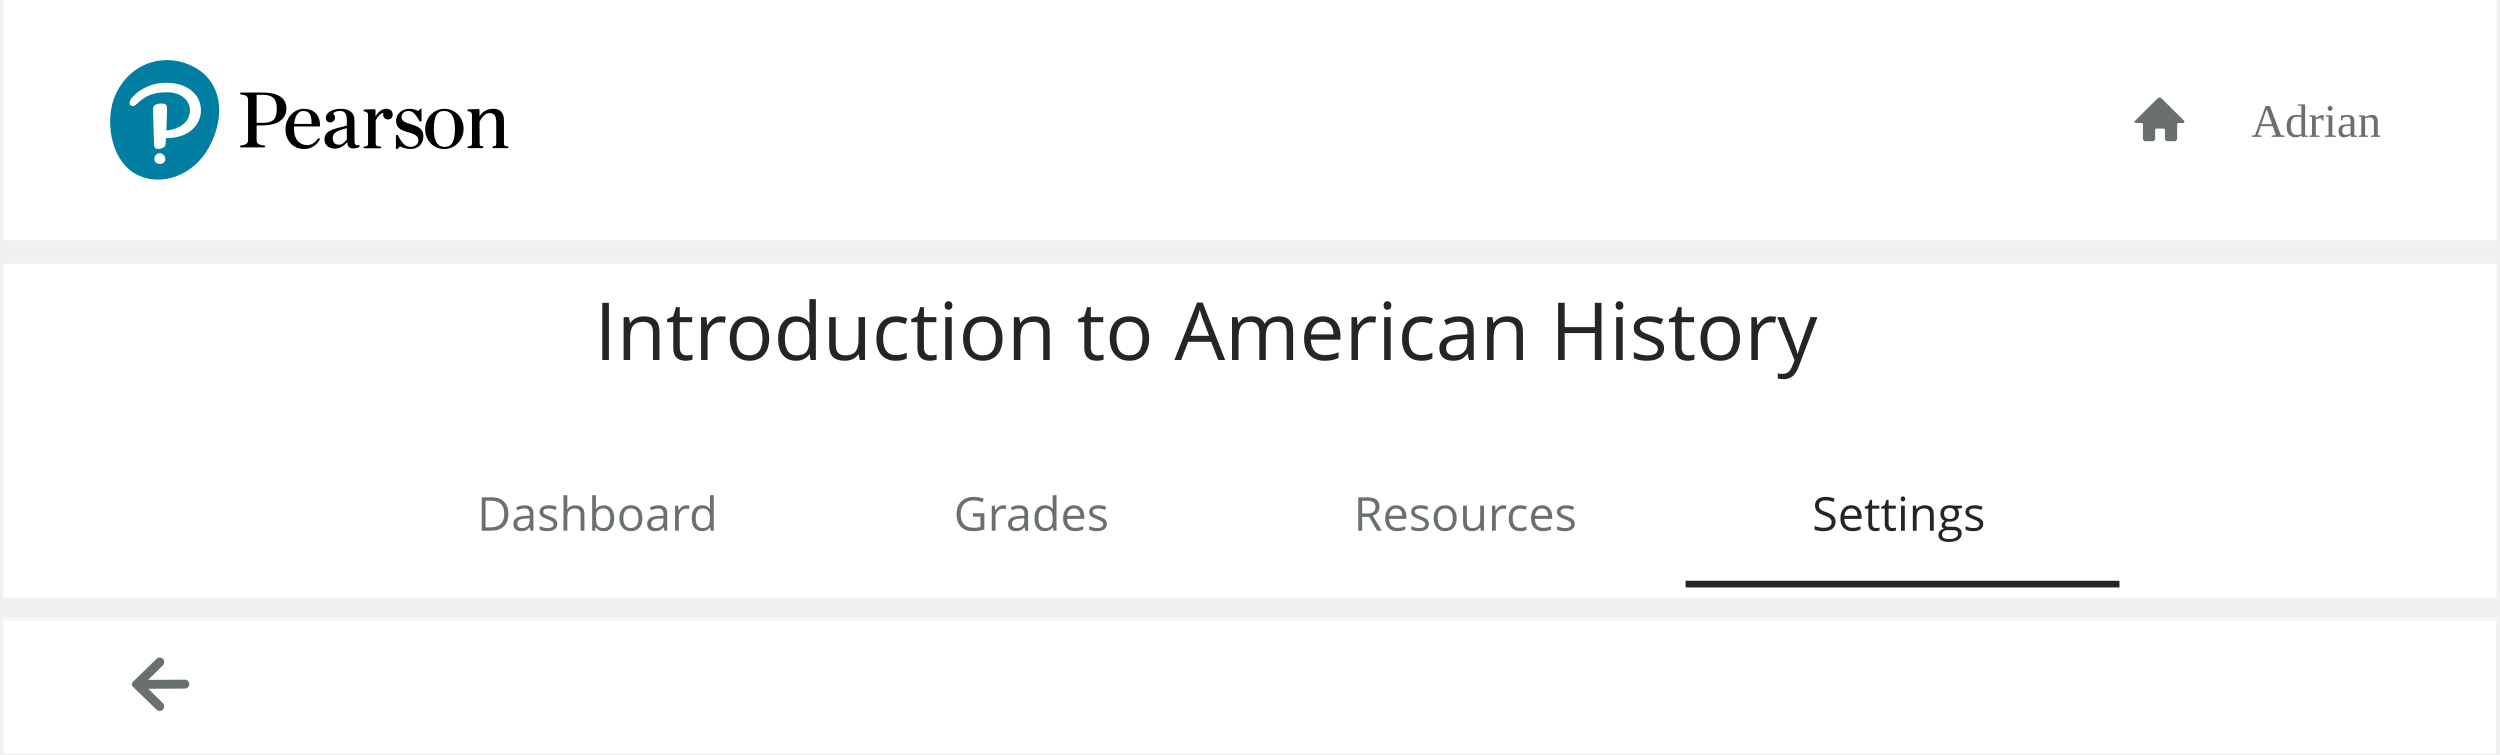
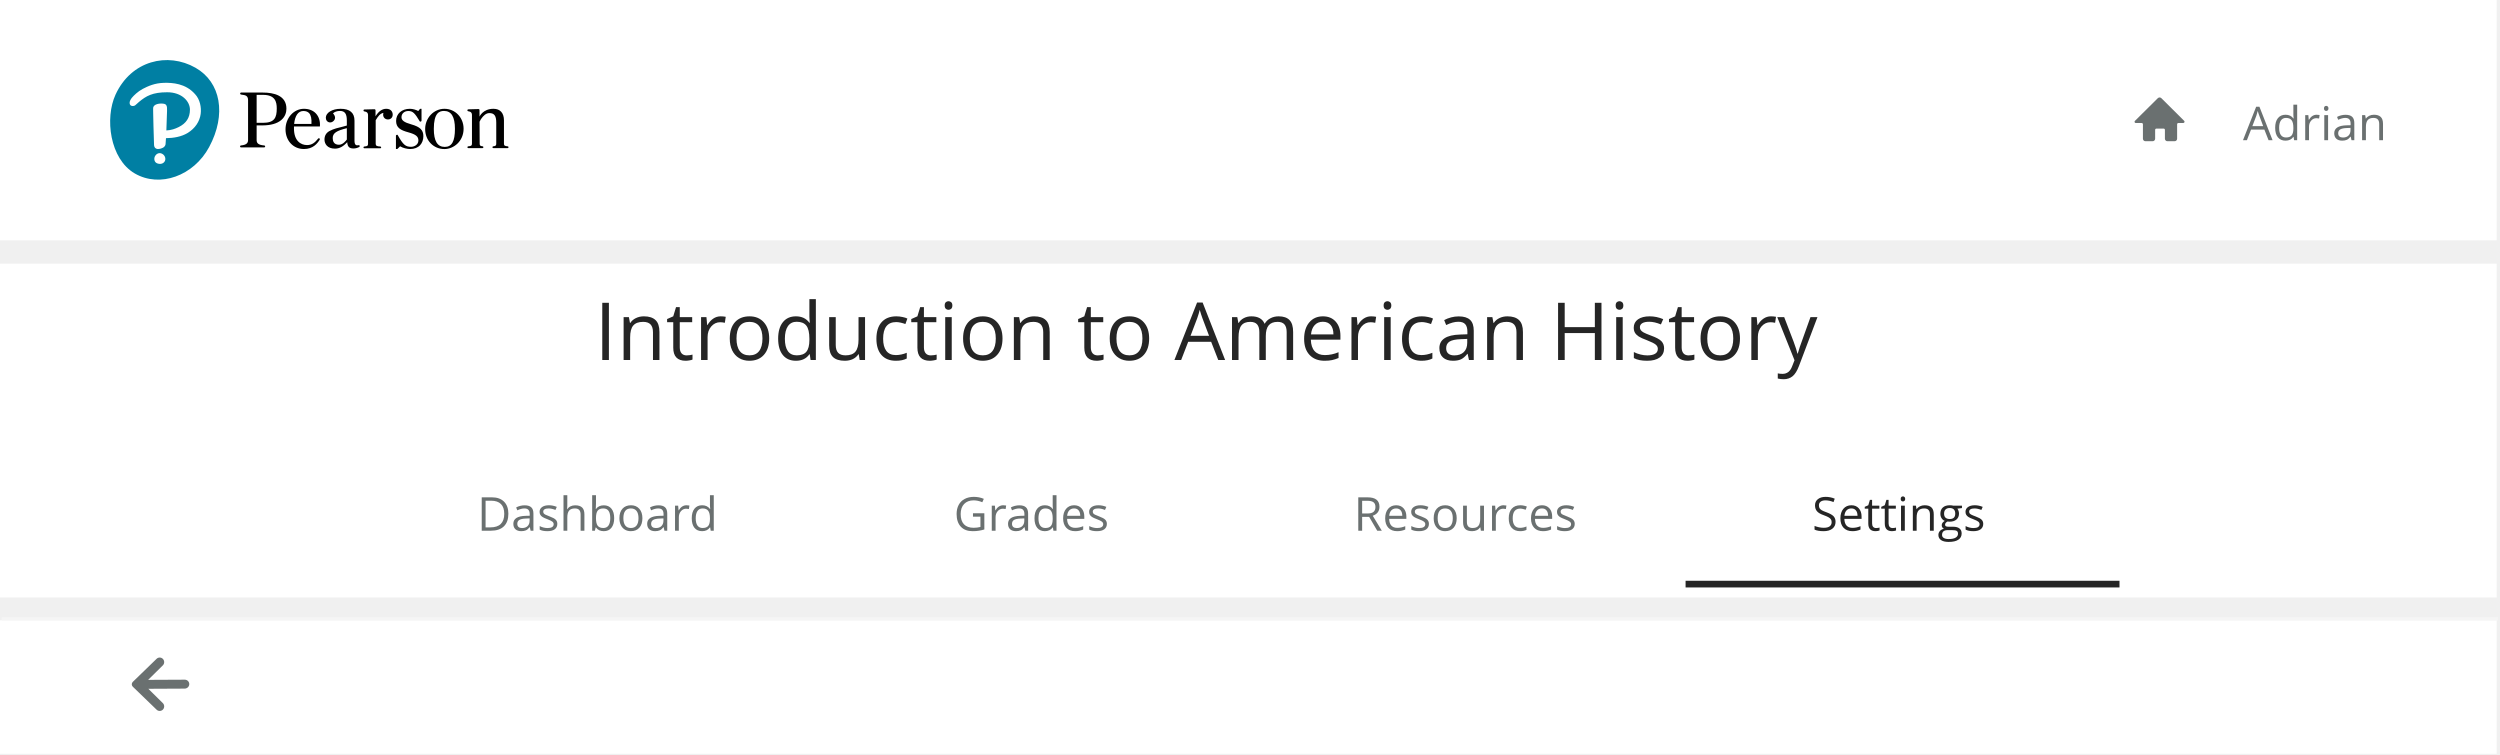
<svg xmlns="http://www.w3.org/2000/svg" width="749" height="226" viewBox="0 0 749 226">
-   <g fill="none" fill-rule="evenodd" transform="translate(1)">
+   <g fill="none" fill-rule="evenodd">
    <g transform="translate(0 184)">
-       <rect width="746.867" height="40" y="1.846" fill="#FFF" />
-       <path stroke="#F5F5F5" stroke-linecap="square" d="M746.867,1.385 L0,1.385" />
-       <g transform="rotate(-180 30 16.5)">
+       <rect width="748" height="40" y="1.846" fill="#FFF" />
+       <path stroke="#F5F5F5" stroke-linecap="square" d="M747.867,1.385 L1,1.385" />
+       <g transform="rotate(-180 30.5 16.5)">
        <rect width="24" height="24" />
        <path fill="#6A7070" d="M11.595,15.707 L11.541,4.754 C11.535,3.993 12.13,3.381 12.87,3.387 C13.609,3.391 14.211,4.011 14.216,4.771 L14.27,15.656 L18.574,11.295 C19.108,10.768 19.974,10.768 20.508,11.295 C21.042,11.82 21.042,12.672 20.508,13.197 L13.639,20.308 C13.255,20.705 12.622,20.716 12.225,20.333 C12.217,20.325 12.21,20.317 12.202,20.309 L5.309,13.2 C4.775,12.674 4.775,11.822 5.309,11.297 C5.843,10.771 6.709,10.771 7.243,11.297 L11.595,15.707 Z" transform="rotate(-90 12.908 12)" />
      </g>
    </g>
-     <rect width="747" height="72" fill="#FFF" />
-     <g transform="translate(32 18)">
+     <rect width="748" height="72" fill="#FFF" />
+     <g transform="translate(33 18)">
      <path fill="#000" d="M70.913 23.803C70.631 24.195 69.708 25.365 68.561 25.365 67.009 25.365 66.683 24.276 66.683 23.363 66.683 21.86 67.834 21.165 70.913 20.405L70.913 23.803zM74.747 25.643C74.702 25.527 74.581 25.46 74.462 25.488L74.425 25.498C74.071 25.575 73.799 25.553 73.608 25.425 73.338 25.241 73.206 24.828 73.206 24.163L73.206 18.14C73.206 15.787 71.803 14.595 69.036 14.595 66.557 14.595 64.616 15.768 64.616 17.265 64.616 18.035 65.085 18.592 65.778 18.675 66.231 18.73 66.662 18.525 66.976 18.194 67.585 17.551 67.506 16.786 66.768 15.965 67.204 15.508 67.978 15.238 68.861 15.238 70.299 15.238 70.913 16.091 70.913 18.09L70.913 19.612C70.576 19.716 70.26 19.815 69.683 19.95 68.519 20.224 66.921 20.588 65.716 21.254 64.721 21.799 64.216 22.66 64.216 23.813 64.216 25.068 65.04 26.533 67.361 26.533 68.661 26.533 69.826 25.916 71.022 24.594 71.125 25.968 71.646 26.483 72.909 26.483 73.517 26.483 74.003 26.342 74.581 26.062 74.737 25.986 74.812 25.805 74.747 25.643L74.747 25.643zM100.023 15.238C98.602 15.238 96.971 15.849 96.971 20.614 96.971 24.248 98.043 26.015 100.248 26.015 102.359 26.015 103.3 24.349 103.3 20.614 103.3 16.996 102.228 15.238 100.023 15.238zM100.148 26.658C96.859 26.658 94.378 24.081 94.378 20.664 94.378 17.317 96.967 14.595 100.148 14.595 103.369 14.595 105.892 17.216 105.892 20.564 105.892 24.328 102.911 26.658 100.148 26.658L100.148 26.658zM43.888 23.927L43.888 19.57 45.566 19.57C48.069 19.57 49.973 19.04 51.226 17.995 52.535 16.902 52.81 15.518 52.81 14.55 52.81 10.566 48.966 9.73 45.741 9.73L45.754 9.73 39.213 9.73C39.065 9.73 38.944 9.85 38.944 9.998L38.944 10.016 38.944 10.01C38.944 10.147 39.028 10.269 39.156 10.316 39.739 10.53 41.321 10.229 41.321 11.926L41.321 23.924C41.321 24.797 40.934 25.413 39.165 25.58 39.025 25.593 38.919 25.708 38.919 25.847L38.919 25.888C38.919 26.036 39.039 26.156 39.187 26.156L46.175 26.156C46.323 26.156 46.444 26.036 46.444 25.888L46.444 25.851C46.444 25.713 46.334 25.595 46.194 25.584 44.272 25.43 43.886 24.835 43.886 23.924L43.886 19.577M49.917 14.5C49.917 17.272 49.234 18.799 45.741 18.799L43.888 18.799 43.888 10.423 45.816 10.423C49.43 10.423 49.917 12.484 49.917 14.5M55.122 19.125C55.377 16.627 56.352 15.258 57.883 15.258 58.649 15.258 59.217 15.47 59.618 15.906 60.17 16.506 60.403 17.588 60.311 19.125L55.122 19.125zM58.057 14.595C55.015 14.595 52.541 17.349 52.541 20.734 52.541 24.161 54.861 26.649 58.057 26.649 60.743 26.649 62.05 25.044 62.799 23.837 62.873 23.718 62.841 23.561 62.726 23.479L62.69 23.453C62.574 23.371 62.413 23.394 62.324 23.507 61.336 24.745 60.472 25.462 58.979 25.462 57.091 25.462 55.074 24.161 55.074 20.51L55.074 20.483C55.07 20.321 55.074 20.1 55.08 19.894L62.805 19.894C62.826 19.894 62.844 19.878 62.845 19.857L62.849 19.795C62.959 18.297 62.535 16.952 61.657 16.007 60.798 15.083 59.553 14.595 58.057 14.595L58.057 14.595zM90.22 19.26C90.219 19.259 90.219 19.259 90.218 19.259 88.105 18.667 87.282 18.067 87.282 17.12 87.282 16.041 88.138 15.258 89.318 15.258 90.706 15.258 91.301 15.921 92.766 18.371L92.785 18.404C92.792 18.416 92.805 18.424 92.82 18.424L93.021 18.424C93.169 18.424 93.289 18.303 93.289 18.155L93.289 14.635C93.289 14.613 93.271 14.595 93.249 14.595L92.984 14.595C92.903 14.595 92.827 14.63 92.776 14.693L92.309 15.262C91.718 14.936 90.757 14.595 89.792 14.595 87.366 14.595 85.671 16.094 85.671 18.241 85.671 20.257 87.007 21.012 89.315 21.635 91.557 22.249 92.351 22.887 92.351 24.074 92.351 25.392 91.073 25.985 90.166 25.985 88.478 25.985 87.764 25.358 86.147 22.452L86.128 22.417C86.121 22.404 86.107 22.396 86.092 22.396L85.89 22.396C85.742 22.396 85.622 22.516 85.622 22.664L85.622 26.608C85.622 26.631 85.64 26.649 85.662 26.649L85.936 26.649C86.007 26.649 86.076 26.62 86.126 26.57L86.866 25.83C87.731 26.368 89.026 26.649 89.867 26.649 91.129 26.649 92.166 26.249 92.868 25.493 93.493 24.818 93.837 23.863 93.837 22.802 93.837 20.966 92.857 20.005 90.22 19.26M77.265 25.027C77.265 25.635 77.11 25.834 76.143 25.895 76.002 25.904 75.892 26.021 75.892 26.162 75.892 26.31 76.012 26.43 76.16 26.43L80.94 26.43C81.086 26.43 81.204 26.312 81.204 26.167 81.204 26.023 81.093 25.906 80.95 25.899 79.843 25.846 79.557 25.666 79.557 25.027L79.557 18.017C80.344 16.708 80.91 16.023 81.864 15.816 81.818 15.982 81.787 16.18 81.787 16.341 81.787 17.192 82.382 17.787 83.234 17.787 84.071 17.787 84.655 17.192 84.655 16.341 84.655 15.535 84.152 14.595 82.734 14.595 81.572 14.595 80.461 15.261 79.507 16.855L79.507 15.052C79.507 14.868 79.356 14.721 79.172 14.725L76.16 14.806C76.014 14.81 75.9 14.927 75.9 15.073L75.9 15.112C75.9 15.244 75.996 15.358 76.123 15.375 77.127 15.518 77.266 15.996 77.265 16.49L77.265 25.027M110.391 14.673C110.461 14.673 110.527 14.7 110.577 14.749 110.629 14.799 110.658 14.868 110.659 14.94L110.67 16.94C110.67 16.94 111.651 14.595 114.835 14.595L114.863 14.595C116.848 14.595 117.986 15.86 117.986 18.067L117.986 24.971C117.986 25.579 118.141 25.778 119.108 25.839 119.249 25.848 119.359 25.965 119.359 26.107 119.359 26.254 119.239 26.375 119.091 26.375L114.796 26.375C114.648 26.375 114.528 26.254 114.528 26.106 114.528 25.963 114.636 25.846 114.773 25.834 115.553 25.767 115.678 25.57 115.678 24.971L115.678 18.74C115.678 16.683 115.093 15.881 113.591 15.881 112.577 15.881 111.746 16.767 111.228 17.51 111.228 17.51 110.963 17.842 110.676 18.466L110.708 24.971C110.708 25.569 110.829 25.766 111.587 25.833 111.724 25.845 111.831 25.962 111.831 26.1 111.831 26.254 111.711 26.375 111.563 26.375L107.295 26.375C107.147 26.375 107.027 26.254 107.027 26.107 107.027 25.965 107.137 25.848 107.278 25.839 108.245 25.778 108.4 25.579 108.4 24.971L108.4 16.448C108.4 15.951 108.261 15.47 107.251 15.327 107.124 15.309 107.027 15.195 107.027 15.063L107.027 15.023C107.027 14.877 107.142 14.759 107.288 14.755L110.391 14.673" />
      <path fill="#007FA3" d="M25.586,2.307 C33.156,6.619 34.918,16.29 29.651,26.074 C25.022,34.675 14.915,38.349 7.384,33.97 C-0.149,29.59 -1.619,17.373 1.618,10.342 C6.318,0.133 17.222,-2.46 25.586,2.307" />
      <path fill="#FFFFFE" d="M15.866,28.259 C15.636,28.079 15.377,27.956 15.116,27.903 C15.027,27.886 14.936,27.876 14.846,27.876 C14.353,27.876 13.871,28.147 13.555,28.603 C13.291,28.981 13.183,29.432 13.253,29.871 C13.298,30.15 13.402,30.392 13.557,30.573 C13.73,30.778 13.996,30.934 14.325,31.027 C14.515,31.08 14.71,31.108 14.905,31.108 L14.906,31.108 C15.33,31.108 15.713,30.981 16.009,30.74 C16.355,30.459 16.543,30.057 16.539,29.611 C16.535,29.09 16.283,28.584 15.866,28.259 M25.435,10.196 C26.917,11.778 27.379,14.179 27.121,16.147 C26.826,18.392 25.466,20.47 23.202,21.847 C21.407,22.94 19.049,23.375 16.729,23.396 C16.71,23.764 16.637,25.031 16.6,25.232 C16.545,25.527 16.442,25.687 16.315,25.852 C16.066,26.177 15.634,26.387 15.205,26.509 C14.863,26.606 14.526,26.648 14.286,26.648 C14.246,26.648 14.206,26.646 14.168,26.641 C13.915,26.612 13.635,26.494 13.462,26.3 C13.289,26.107 13.191,25.863 13.168,25.586 L13.149,25.336 C13.1,25.12 12.831,14.211 12.883,14.405 C12.922,13.098 15.032,12.87 16.177,13.101 C17.325,13.332 17.034,14.726 17.003,16.44 C17.003,16.44 16.949,18.694 16.843,21.075 C18.304,21.018 19.464,20.601 20.55,20.062 C22.744,18.974 23.905,17.306 23.905,14.85 C23.905,12.393 21.513,9.642 17.101,9.642 C12.689,9.642 10.796,10.754 8.659,12.522 C8.178,12.92 7.807,13.322 7.456,13.586 C7.105,13.851 6.173,13.891 5.924,13.272 C5.623,12.527 6.185,11.695 6.515,11.293 C7.034,10.662 8.314,9.39 9.732,8.651 C11.357,7.803 13.344,6.889 16.111,6.819 C18.615,6.756 22.567,6.959 25.414,10.175" />
    </g>
-     <g transform="rotate(90 314 340.75)">
+     <g transform="rotate(90 314.5 341.25)">
      <rect width="18" height="17.5" />
      <path fill="#6A7070" fill-rule="nonzero" d="M7.68,14.562 L7.68,11.902 C7.68,11.694 7.848,11.527 8.055,11.527 L10.232,11.527 C10.439,11.527 10.607,11.694 10.607,11.902 L10.607,14.562 C10.607,14.977 10.942,15.312 11.357,15.312 L13.515,15.312 C13.93,15.312 14.265,14.977 14.265,14.562 L14.265,10.228 C14.265,10.022 14.431,9.854 14.637,9.853 L16.114,9.841 C16.321,9.839 16.488,9.67 16.486,9.463 C16.485,9.364 16.445,9.27 16.375,9.2 L9.542,2.412 C9.25,2.122 8.778,2.122 8.486,2.412 L1.625,9.214 C1.478,9.36 1.477,9.597 1.623,9.744 C1.693,9.816 1.789,9.855 1.889,9.855 L3.646,9.855 C3.853,9.855 4.021,10.023 4.021,10.23 L4.021,14.562 C4.021,14.977 4.357,15.312 4.771,15.312 L6.93,15.312 C7.344,15.312 7.68,14.977 7.68,14.562 Z" transform="rotate(-90 9 8.75)" />
    </g>
-     <text fill="#6A7070" font-family=".AppleSystemUIFont" font-size="14">
-       <tspan x="673.472" y="41">Adrian</tspan>
+     <text fill="#6A7070" font-family="OpenSans-Regular, Open Sans" font-size="14">
+       <tspan x="672" y="42">Adrian</tspan>
    </text>
    <g transform="translate(0 79)">
-       <polygon fill="#FFF" points="0 0 574.11 0 747 0 747 100 0 100" />
-       <g transform="translate(113 65)">
+       <polygon fill="#FFF" points="0 0 574.879 0 748 0 748 100 0 100" />
+       <g transform="translate(114 65)">
        <text fill="#252525" font-family="OpenSans-Semibold, Open Sans" font-size="14" font-weight="500">
          <tspan x="428.919" y="15">Settings</tspan>
        </text>
        <text fill="#6A7070" font-family="OpenSans, Open Sans" font-size="14">
          <tspan x="291.565" y="15">Resources</tspan>
        </text>
        <text fill="#6A7070" font-family="OpenSans, Open Sans" font-size="14">
          <tspan x="171.737" y="15">Grades</tspan>
        </text>
        <rect width="130" height="2" x="391" y="30" fill="#252525" />
        <text fill="#6A7070" font-family="OpenSans, Open Sans" font-size="14">
          <tspan x="28.951" y="15">Dashboard</tspan>
        </text>
      </g>
-       <text fill="#252525" font-family="OpenSans, Open Sans" font-size="24" transform="translate(0 5)">
+       <text fill="#252525" font-family="OpenSans, Open Sans" font-size="24" transform="translate(1 5)">
        <tspan x="177.082" y="23.852">Introduction to American History</tspan>
      </text>
    </g>
  </g>
</svg>
